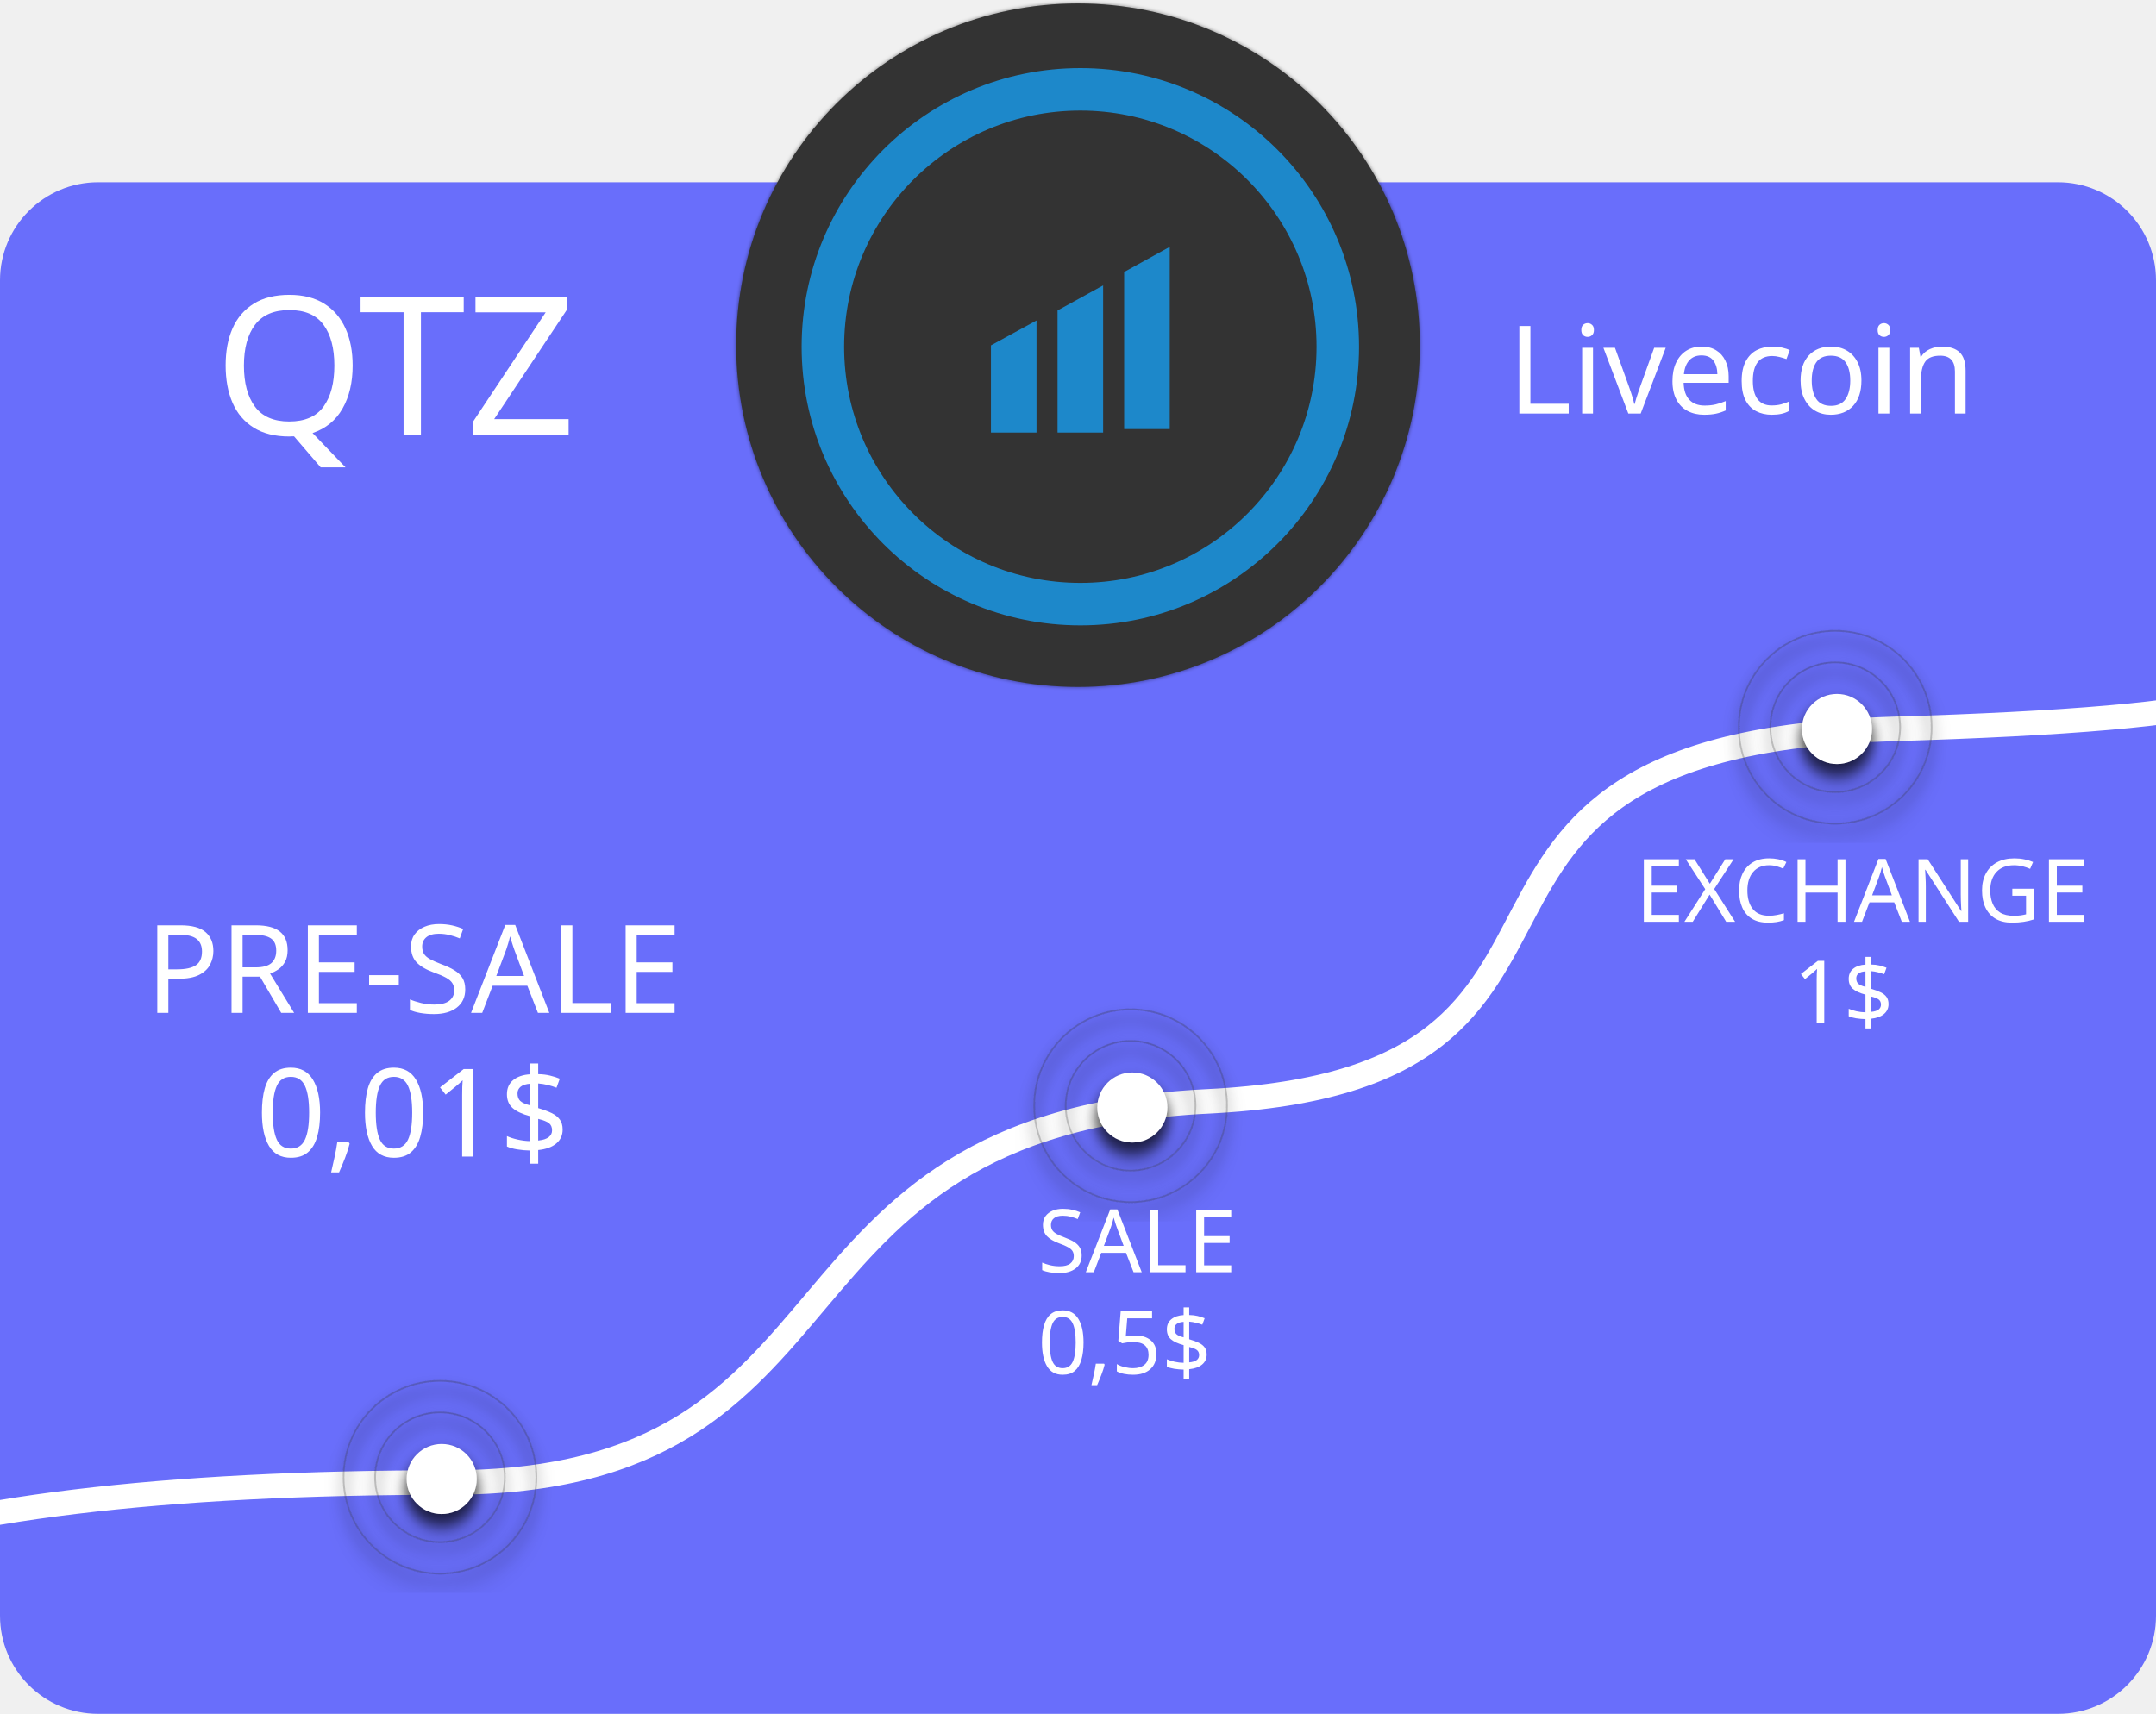
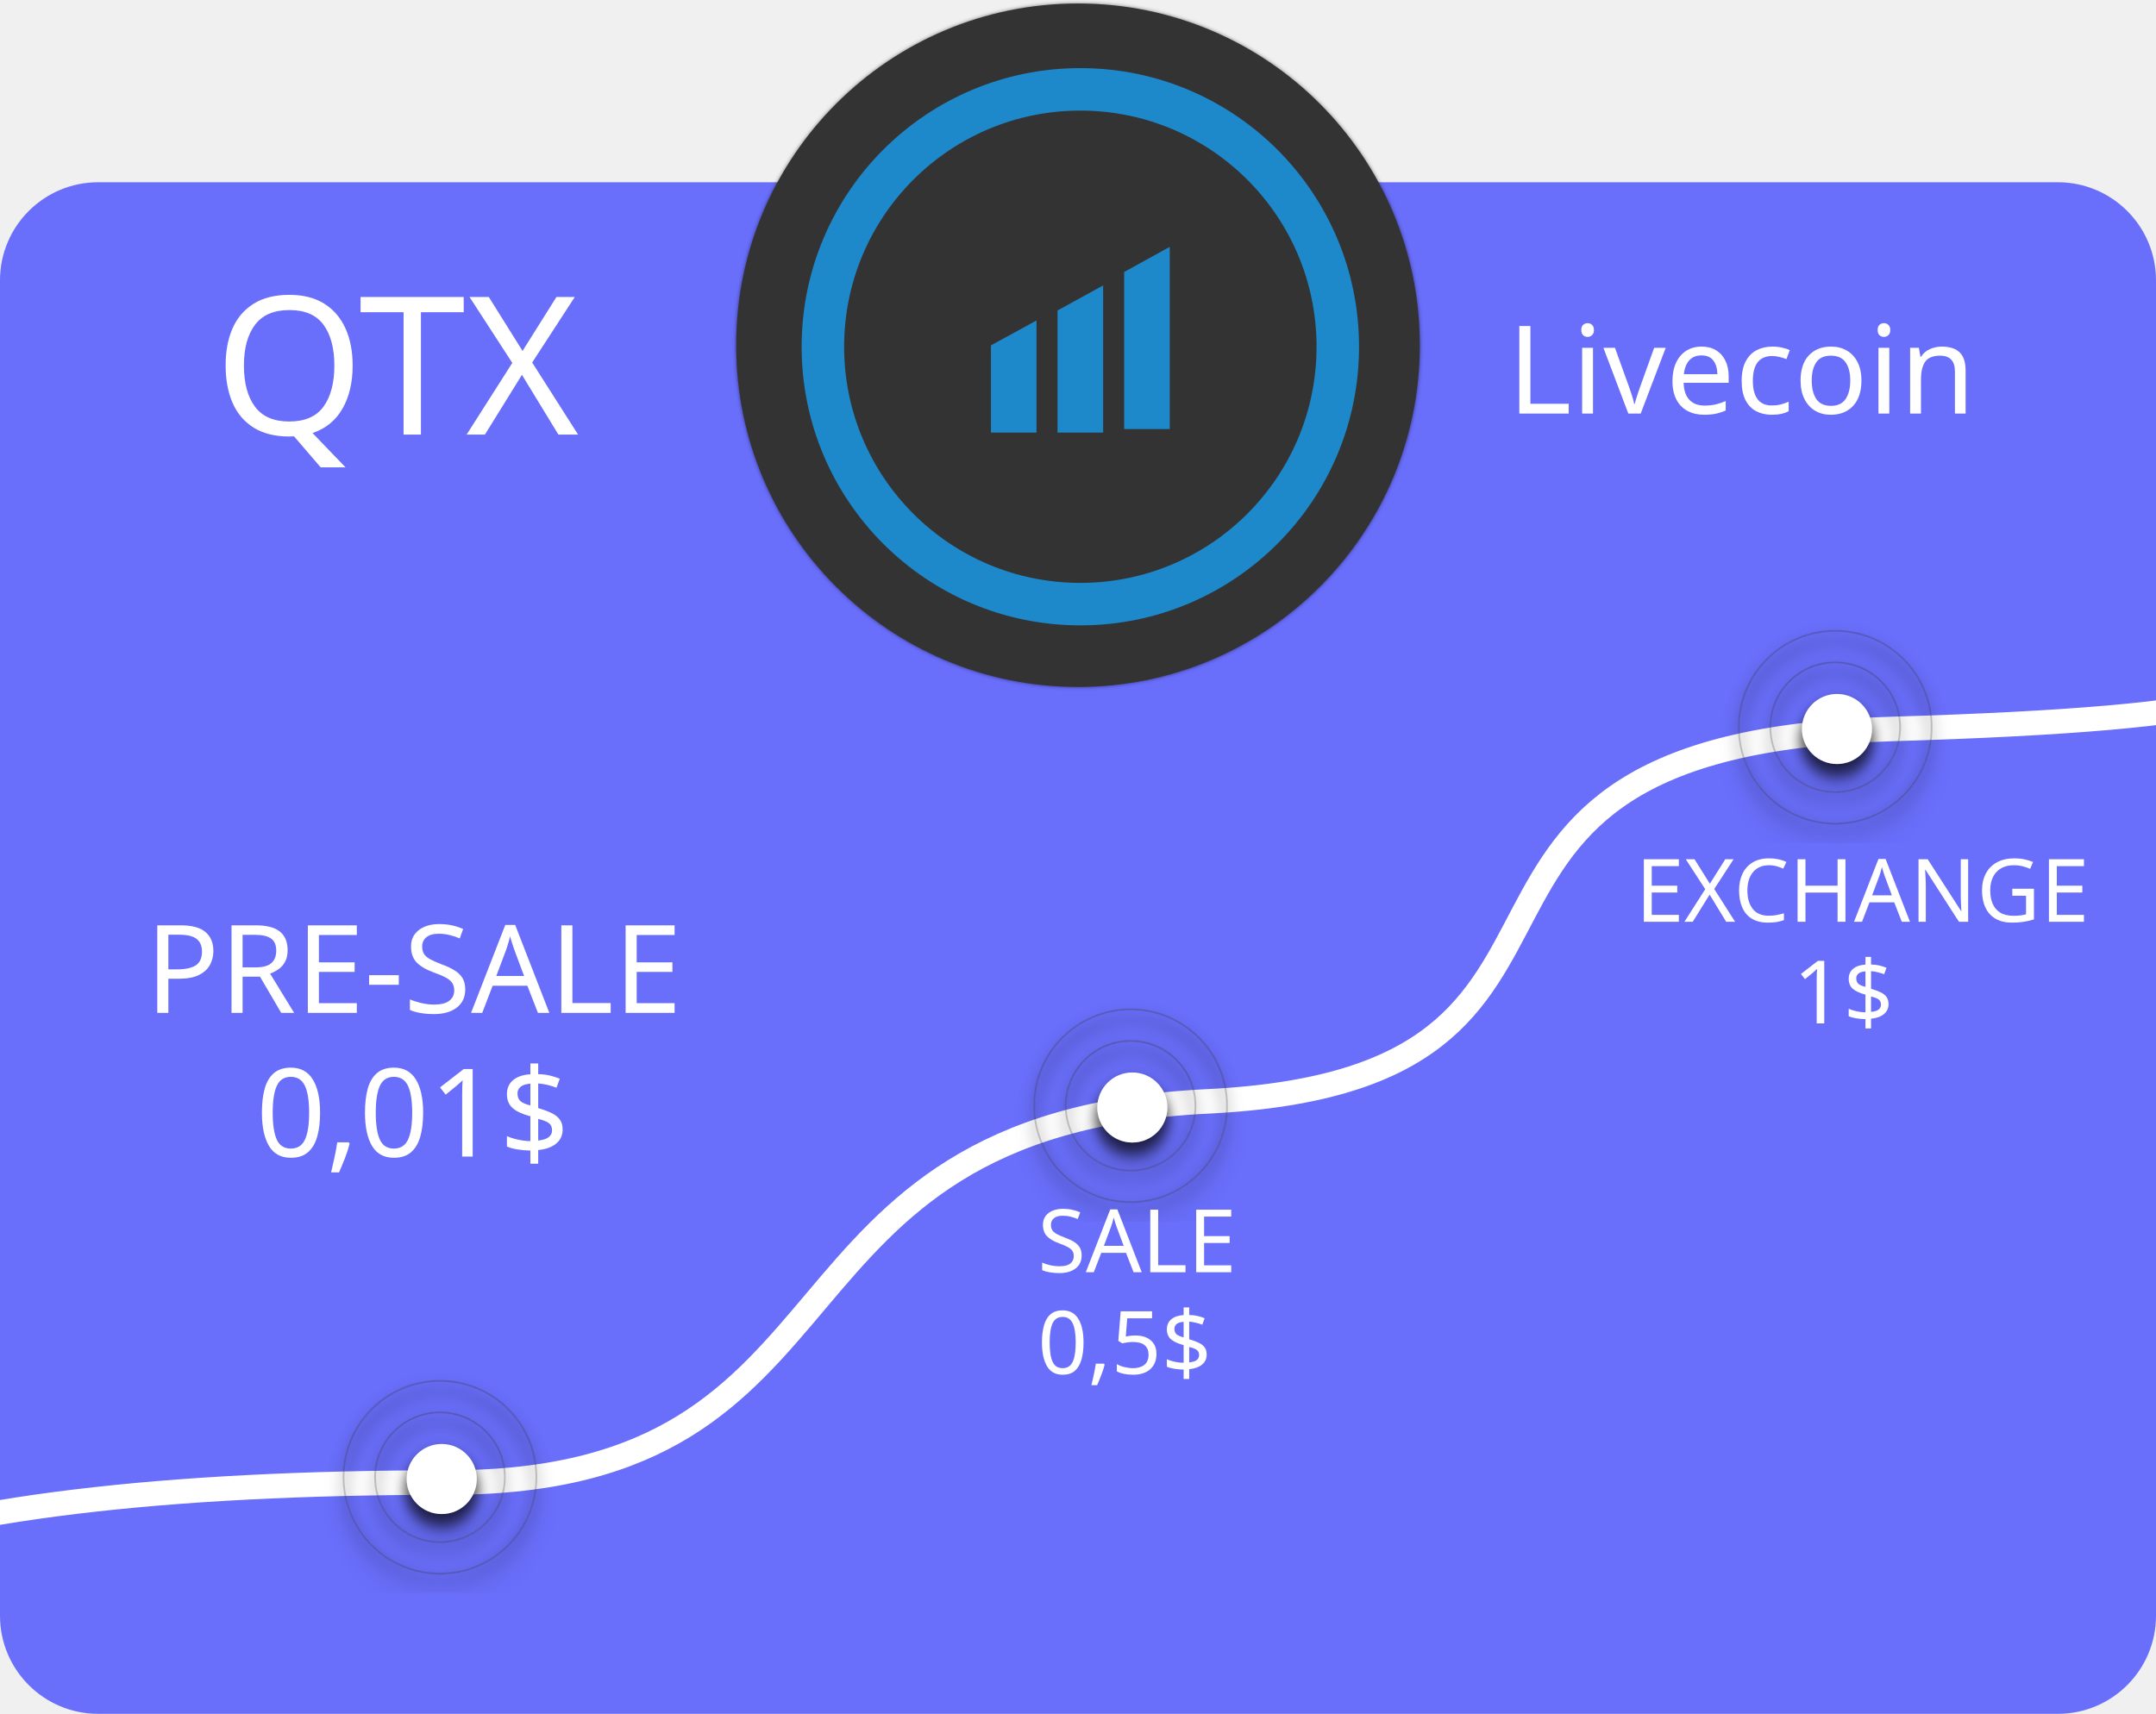
<svg xmlns="http://www.w3.org/2000/svg" xmlns:xlink="http://www.w3.org/1999/xlink" width="615px" height="489px" viewBox="0 0 615 489" version="1.1">
  <defs>
    <rect id="path-1" x="0" y="0" width="615" height="437" rx="28" />
    <filter x="-23.6%" y="-12.7%" width="147.3%" height="147.3%" filterUnits="objectBoundingBox" id="filter-3">
      <feOffset dx="0" dy="4" in="SourceAlpha" result="shadowOffsetOuter1" />
      <feGaussianBlur stdDeviation="2" in="shadowOffsetOuter1" result="shadowBlurOuter1" />
      <feColorMatrix values="0 0 0 0 0   0 0 0 0 0   0 0 0 0 0  0 0 0 0.5 0" type="matrix" in="shadowBlurOuter1" result="shadowMatrixOuter1" />
      <feMerge>
        <feMergeNode in="shadowMatrixOuter1" />
        <feMergeNode in="SourceGraphic" />
      </feMerge>
    </filter>
    <circle id="path-4" cx="28" cy="28" r="10" />
    <filter x="-35.0%" y="-25.0%" width="170.0%" height="170.0%" filterUnits="objectBoundingBox" id="filter-5">
      <feOffset dx="0" dy="2" in="SourceAlpha" result="shadowOffsetOuter1" />
      <feGaussianBlur stdDeviation="2" in="shadowOffsetOuter1" result="shadowBlurOuter1" />
      <feColorMatrix values="0 0 0 0 0   0 0 0 0 0   0 0 0 0 0  0 0 0 0.5 0" type="matrix" in="shadowBlurOuter1" />
    </filter>
    <circle id="path-6" cx="27.5" cy="27.5" r="18.5" />
    <filter x="-19.6%" y="-14.2%" width="139.2%" height="139.2%" filterUnits="objectBoundingBox" id="filter-7">
      <feMorphology radius="0.25" operator="dilate" in="SourceAlpha" result="shadowSpreadOuter1" />
      <feOffset dx="0" dy="2" in="shadowSpreadOuter1" result="shadowOffsetOuter1" />
      <feMorphology radius="1" operator="erode" in="SourceAlpha" result="shadowInner" />
      <feOffset dx="0" dy="2" in="shadowInner" result="shadowInner" />
      <feComposite in="shadowOffsetOuter1" in2="shadowInner" operator="out" result="shadowOffsetOuter1" />
      <feGaussianBlur stdDeviation="2" in="shadowOffsetOuter1" result="shadowBlurOuter1" />
      <feColorMatrix values="0 0 0 0 0   0 0 0 0 0   0 0 0 0 0  0 0 0 0.5 0" type="matrix" in="shadowBlurOuter1" />
    </filter>
    <circle id="path-8" cx="27.5" cy="27.5" r="27.5" />
    <filter x="-13.2%" y="-9.5%" width="126.4%" height="126.4%" filterUnits="objectBoundingBox" id="filter-9">
      <feMorphology radius="0.25" operator="dilate" in="SourceAlpha" result="shadowSpreadOuter1" />
      <feOffset dx="0" dy="2" in="shadowSpreadOuter1" result="shadowOffsetOuter1" />
      <feMorphology radius="1" operator="erode" in="SourceAlpha" result="shadowInner" />
      <feOffset dx="0" dy="2" in="shadowInner" result="shadowInner" />
      <feComposite in="shadowOffsetOuter1" in2="shadowInner" operator="out" result="shadowOffsetOuter1" />
      <feGaussianBlur stdDeviation="2" in="shadowOffsetOuter1" result="shadowBlurOuter1" />
      <feColorMatrix values="0 0 0 0 0   0 0 0 0 0   0 0 0 0 0  0 0 0 0.5 0" type="matrix" in="shadowBlurOuter1" />
    </filter>
    <filter x="-23.6%" y="-12.7%" width="147.3%" height="147.3%" filterUnits="objectBoundingBox" id="filter-10">
      <feOffset dx="0" dy="4" in="SourceAlpha" result="shadowOffsetOuter1" />
      <feGaussianBlur stdDeviation="2" in="shadowOffsetOuter1" result="shadowBlurOuter1" />
      <feColorMatrix values="0 0 0 0 0   0 0 0 0 0   0 0 0 0 0  0 0 0 0.5 0" type="matrix" in="shadowBlurOuter1" result="shadowMatrixOuter1" />
      <feMerge>
        <feMergeNode in="shadowMatrixOuter1" />
        <feMergeNode in="SourceGraphic" />
      </feMerge>
    </filter>
    <circle id="path-11" cx="28" cy="28" r="10" />
    <filter x="-35.0%" y="-25.0%" width="170.0%" height="170.0%" filterUnits="objectBoundingBox" id="filter-12">
      <feOffset dx="0" dy="2" in="SourceAlpha" result="shadowOffsetOuter1" />
      <feGaussianBlur stdDeviation="2" in="shadowOffsetOuter1" result="shadowBlurOuter1" />
      <feColorMatrix values="0 0 0 0 0   0 0 0 0 0   0 0 0 0 0  0 0 0 0.5 0" type="matrix" in="shadowBlurOuter1" />
    </filter>
    <circle id="path-13" cx="27.5" cy="27.5" r="18.5" />
    <filter x="-19.6%" y="-14.2%" width="139.2%" height="139.2%" filterUnits="objectBoundingBox" id="filter-14">
      <feMorphology radius="0.25" operator="dilate" in="SourceAlpha" result="shadowSpreadOuter1" />
      <feOffset dx="0" dy="2" in="shadowSpreadOuter1" result="shadowOffsetOuter1" />
      <feMorphology radius="1" operator="erode" in="SourceAlpha" result="shadowInner" />
      <feOffset dx="0" dy="2" in="shadowInner" result="shadowInner" />
      <feComposite in="shadowOffsetOuter1" in2="shadowInner" operator="out" result="shadowOffsetOuter1" />
      <feGaussianBlur stdDeviation="2" in="shadowOffsetOuter1" result="shadowBlurOuter1" />
      <feColorMatrix values="0 0 0 0 0   0 0 0 0 0   0 0 0 0 0  0 0 0 0.5 0" type="matrix" in="shadowBlurOuter1" />
    </filter>
    <circle id="path-15" cx="27.5" cy="27.5" r="27.5" />
    <filter x="-13.2%" y="-9.5%" width="126.4%" height="126.4%" filterUnits="objectBoundingBox" id="filter-16">
      <feMorphology radius="0.25" operator="dilate" in="SourceAlpha" result="shadowSpreadOuter1" />
      <feOffset dx="0" dy="2" in="shadowSpreadOuter1" result="shadowOffsetOuter1" />
      <feMorphology radius="1" operator="erode" in="SourceAlpha" result="shadowInner" />
      <feOffset dx="0" dy="2" in="shadowInner" result="shadowInner" />
      <feComposite in="shadowOffsetOuter1" in2="shadowInner" operator="out" result="shadowOffsetOuter1" />
      <feGaussianBlur stdDeviation="2" in="shadowOffsetOuter1" result="shadowBlurOuter1" />
      <feColorMatrix values="0 0 0 0 0   0 0 0 0 0   0 0 0 0 0  0 0 0 0.5 0" type="matrix" in="shadowBlurOuter1" />
    </filter>
    <filter x="-23.6%" y="-12.7%" width="147.3%" height="147.3%" filterUnits="objectBoundingBox" id="filter-17">
      <feOffset dx="0" dy="4" in="SourceAlpha" result="shadowOffsetOuter1" />
      <feGaussianBlur stdDeviation="2" in="shadowOffsetOuter1" result="shadowBlurOuter1" />
      <feColorMatrix values="0 0 0 0 0   0 0 0 0 0   0 0 0 0 0  0 0 0 0.5 0" type="matrix" in="shadowBlurOuter1" result="shadowMatrixOuter1" />
      <feMerge>
        <feMergeNode in="shadowMatrixOuter1" />
        <feMergeNode in="SourceGraphic" />
      </feMerge>
    </filter>
    <circle id="path-18" cx="28" cy="28" r="10" />
    <filter x="-35.0%" y="-25.0%" width="170.0%" height="170.0%" filterUnits="objectBoundingBox" id="filter-19">
      <feOffset dx="0" dy="2" in="SourceAlpha" result="shadowOffsetOuter1" />
      <feGaussianBlur stdDeviation="2" in="shadowOffsetOuter1" result="shadowBlurOuter1" />
      <feColorMatrix values="0 0 0 0 0   0 0 0 0 0   0 0 0 0 0  0 0 0 0.5 0" type="matrix" in="shadowBlurOuter1" />
    </filter>
    <circle id="path-20" cx="27.5" cy="27.5" r="18.5" />
    <filter x="-19.6%" y="-14.2%" width="139.2%" height="139.2%" filterUnits="objectBoundingBox" id="filter-21">
      <feMorphology radius="0.25" operator="dilate" in="SourceAlpha" result="shadowSpreadOuter1" />
      <feOffset dx="0" dy="2" in="shadowSpreadOuter1" result="shadowOffsetOuter1" />
      <feMorphology radius="1" operator="erode" in="SourceAlpha" result="shadowInner" />
      <feOffset dx="0" dy="2" in="shadowInner" result="shadowInner" />
      <feComposite in="shadowOffsetOuter1" in2="shadowInner" operator="out" result="shadowOffsetOuter1" />
      <feGaussianBlur stdDeviation="2" in="shadowOffsetOuter1" result="shadowBlurOuter1" />
      <feColorMatrix values="0 0 0 0 0   0 0 0 0 0   0 0 0 0 0  0 0 0 0.5 0" type="matrix" in="shadowBlurOuter1" />
    </filter>
    <circle id="path-22" cx="27.5" cy="27.5" r="27.5" />
    <filter x="-13.2%" y="-9.5%" width="126.4%" height="126.4%" filterUnits="objectBoundingBox" id="filter-23">
      <feMorphology radius="0.25" operator="dilate" in="SourceAlpha" result="shadowSpreadOuter1" />
      <feOffset dx="0" dy="2" in="shadowSpreadOuter1" result="shadowOffsetOuter1" />
      <feMorphology radius="1" operator="erode" in="SourceAlpha" result="shadowInner" />
      <feOffset dx="0" dy="2" in="shadowInner" result="shadowInner" />
      <feComposite in="shadowOffsetOuter1" in2="shadowInner" operator="out" result="shadowOffsetOuter1" />
      <feGaussianBlur stdDeviation="2" in="shadowOffsetOuter1" result="shadowBlurOuter1" />
      <feColorMatrix values="0 0 0 0 0   0 0 0 0 0   0 0 0 0 0  0 0 0 0.5 0" type="matrix" in="shadowBlurOuter1" />
    </filter>
    <circle id="path-24" cx="97.5" cy="97.5" r="97.5" />
    <filter x="-0.8%" y="-0.8%" width="101.5%" height="101.5%" filterUnits="objectBoundingBox" id="filter-25">
      <feOffset dx="0" dy="0" in="SourceAlpha" result="shadowOffsetOuter1" />
      <feGaussianBlur stdDeviation="0.5" in="shadowOffsetOuter1" result="shadowBlurOuter1" />
      <feColorMatrix values="0 0 0 0 0   0 0 0 0 0   0 0 0 0 0  0 0 0 0.5 0" type="matrix" in="shadowBlurOuter1" />
    </filter>
  </defs>
  <g id="Page-1" stroke="none" stroke-width="1" fill="none" fill-rule="evenodd">
    <g id="Artboard" transform="translate(-803, -124)">
      <g id="exchangeDashboard-Copy" transform="translate(803, 125)">
        <g id="qtzRate" transform="translate(0, 51)">
          <mask id="mask-2" fill="white">
            <use xlink:href="#path-1" />
          </mask>
          <use id="Rectangle1" fill="#696EFB" xlink:href="#path-1" />
          <path d="M-53,393 C-14.333,378.333 46,371 128,371 C251,371 212.5,268.75 344.5,262.25 C476.5,255.75 388,160.5 539.5,156 C640.5,153 667.667,144.833 621,131.5" id="Path-4" stroke="#FFFFFF" stroke-width="7" stroke-linejoin="round" mask="url(#mask-2)" />
          <g id="icon/point" mask="url(#mask-2)">
            <g transform="translate(496, 128)" id="Group-Copy-2">
              <g filter="url(#filter-3)">
                <g id="Oval-2">
                  <use fill="black" fill-opacity="1" filter="url(#filter-5)" xlink:href="#path-4" />
                  <use fill="#FFFFFF" fill-rule="evenodd" xlink:href="#path-4" />
                </g>
                <g id="Oval-2" opacity="0.3">
                  <use fill="black" fill-opacity="1" filter="url(#filter-7)" xlink:href="#path-6" />
                  <use stroke="#333333" stroke-width="0.5" xlink:href="#path-6" />
                </g>
                <g id="Oval-2" opacity="0.3">
                  <use fill="black" fill-opacity="1" filter="url(#filter-9)" xlink:href="#path-8" />
                  <use stroke="#333333" stroke-width="0.5" xlink:href="#path-8" />
                </g>
              </g>
            </g>
          </g>
          <g id="icon/point" mask="url(#mask-2)">
            <g transform="translate(295, 236)" id="Group-Copy-2">
              <g filter="url(#filter-10)">
                <g id="Oval-2">
                  <use fill="black" fill-opacity="1" filter="url(#filter-12)" xlink:href="#path-11" />
                  <use fill="#FFFFFF" fill-rule="evenodd" xlink:href="#path-11" />
                </g>
                <g id="Oval-2" opacity="0.3">
                  <use fill="black" fill-opacity="1" filter="url(#filter-14)" xlink:href="#path-13" />
                  <use stroke="#333333" stroke-width="0.5" xlink:href="#path-13" />
                </g>
                <g id="Oval-2" opacity="0.3">
                  <use fill="black" fill-opacity="1" filter="url(#filter-16)" xlink:href="#path-15" />
                  <use stroke="#333333" stroke-width="0.5" xlink:href="#path-15" />
                </g>
              </g>
            </g>
          </g>
          <g id="icon/point" mask="url(#mask-2)">
            <g transform="translate(98, 342)" id="Group-Copy-2">
              <g filter="url(#filter-17)">
                <g id="Oval-2">
                  <use fill="black" fill-opacity="1" filter="url(#filter-19)" xlink:href="#path-18" />
                  <use fill="#FFFFFF" fill-rule="evenodd" xlink:href="#path-18" />
                </g>
                <g id="Oval-2" opacity="0.3">
                  <use fill="black" fill-opacity="1" filter="url(#filter-21)" xlink:href="#path-20" />
                  <use stroke="#333333" stroke-width="0.5" xlink:href="#path-20" />
                </g>
                <g id="Oval-2" opacity="0.3">
                  <use fill="black" fill-opacity="1" filter="url(#filter-23)" xlink:href="#path-22" />
                  <use stroke="#333333" stroke-width="0.5" xlink:href="#path-22" />
                </g>
              </g>
            </g>
          </g>
        </g>
        <g id="logoLivecoin" transform="translate(210, 0)">
          <g id="ovalbgLogo-Copy">
            <use fill="black" fill-opacity="1" filter="url(#filter-25)" xlink:href="#path-24" />
            <use fill="#333333" fill-rule="evenodd" xlink:href="#path-24" />
          </g>
          <path d="M98.167,18.434 C142.087,18.434 177.667,54.014 177.667,97.934 C177.667,141.854 142.087,177.434 98.167,177.434 C54.247,177.434 18.667,141.854 18.667,97.934 C18.667,54.014 54.247,18.434 98.167,18.434 Z M98.167,30.554 C135.384,30.554 165.547,60.717 165.547,97.934 C165.547,135.151 135.384,165.314 98.167,165.314 C60.95,165.314 30.787,135.151 30.787,97.934 C30.787,60.717 60.95,30.554 98.167,30.554 Z" id="Shape" fill="#1D88CA" />
          <polygon id="Shape" fill="#1D88CA" points="85.667 90.434 85.667 122.434 72.667 122.434 72.667 97.541" />
          <polygon id="Shape" fill="#1D88CA" points="104.667 80.434 104.667 122.434 91.667 122.434 91.667 87.582" />
          <polygon id="Shape" fill="#1D88CA" points="123.667 69.434 123.667 121.434 110.667 121.434 110.667 76.603" />
        </g>
        <text id="QTZ" font-family="RobotoMono-Regular, Roboto Mono" font-size="55" font-weight="normal" fill="#FFFFFF">
-           <tspan x="61" y="123">QTZ</tspan>
+           <tspan x="61" y="123">QTX</tspan>
        </text>
        <text id="Livecoin" font-family="RobotoMono-Regular, Roboto Mono" font-size="35" font-weight="normal" fill="#FFFFFF">
          <tspan x="430" y="117">Livecoin</tspan>
        </text>
        <text id="EXCHANGE-1$" font-family="RobotoMono-Regular, Roboto Mono" font-size="25" font-weight="normal" fill="#FFFFFF">
          <tspan x="466.49" y="262">EXCHANGE</tspan>
          <tspan x="511.498" y="291">1$</tspan>
        </text>
        <text id="SALE-0,5$" font-family="RobotoMono-Regular, Roboto Mono" font-size="25" font-weight="normal" fill="#FFFFFF">
          <tspan x="296" y="362">SALE</tspan>
          <tspan x="296" y="391">0,5$</tspan>
        </text>
        <text id="PRE-SALE-0,01$" font-family="RobotoMono-Regular, Roboto Mono" font-size="35" font-weight="normal" fill="#FFFFFF">
          <tspan x="41.478" y="288">PRE-SALE</tspan>
          <tspan x="72.991" y="329">0,01$</tspan>
        </text>
      </g>
    </g>
  </g>
</svg>
